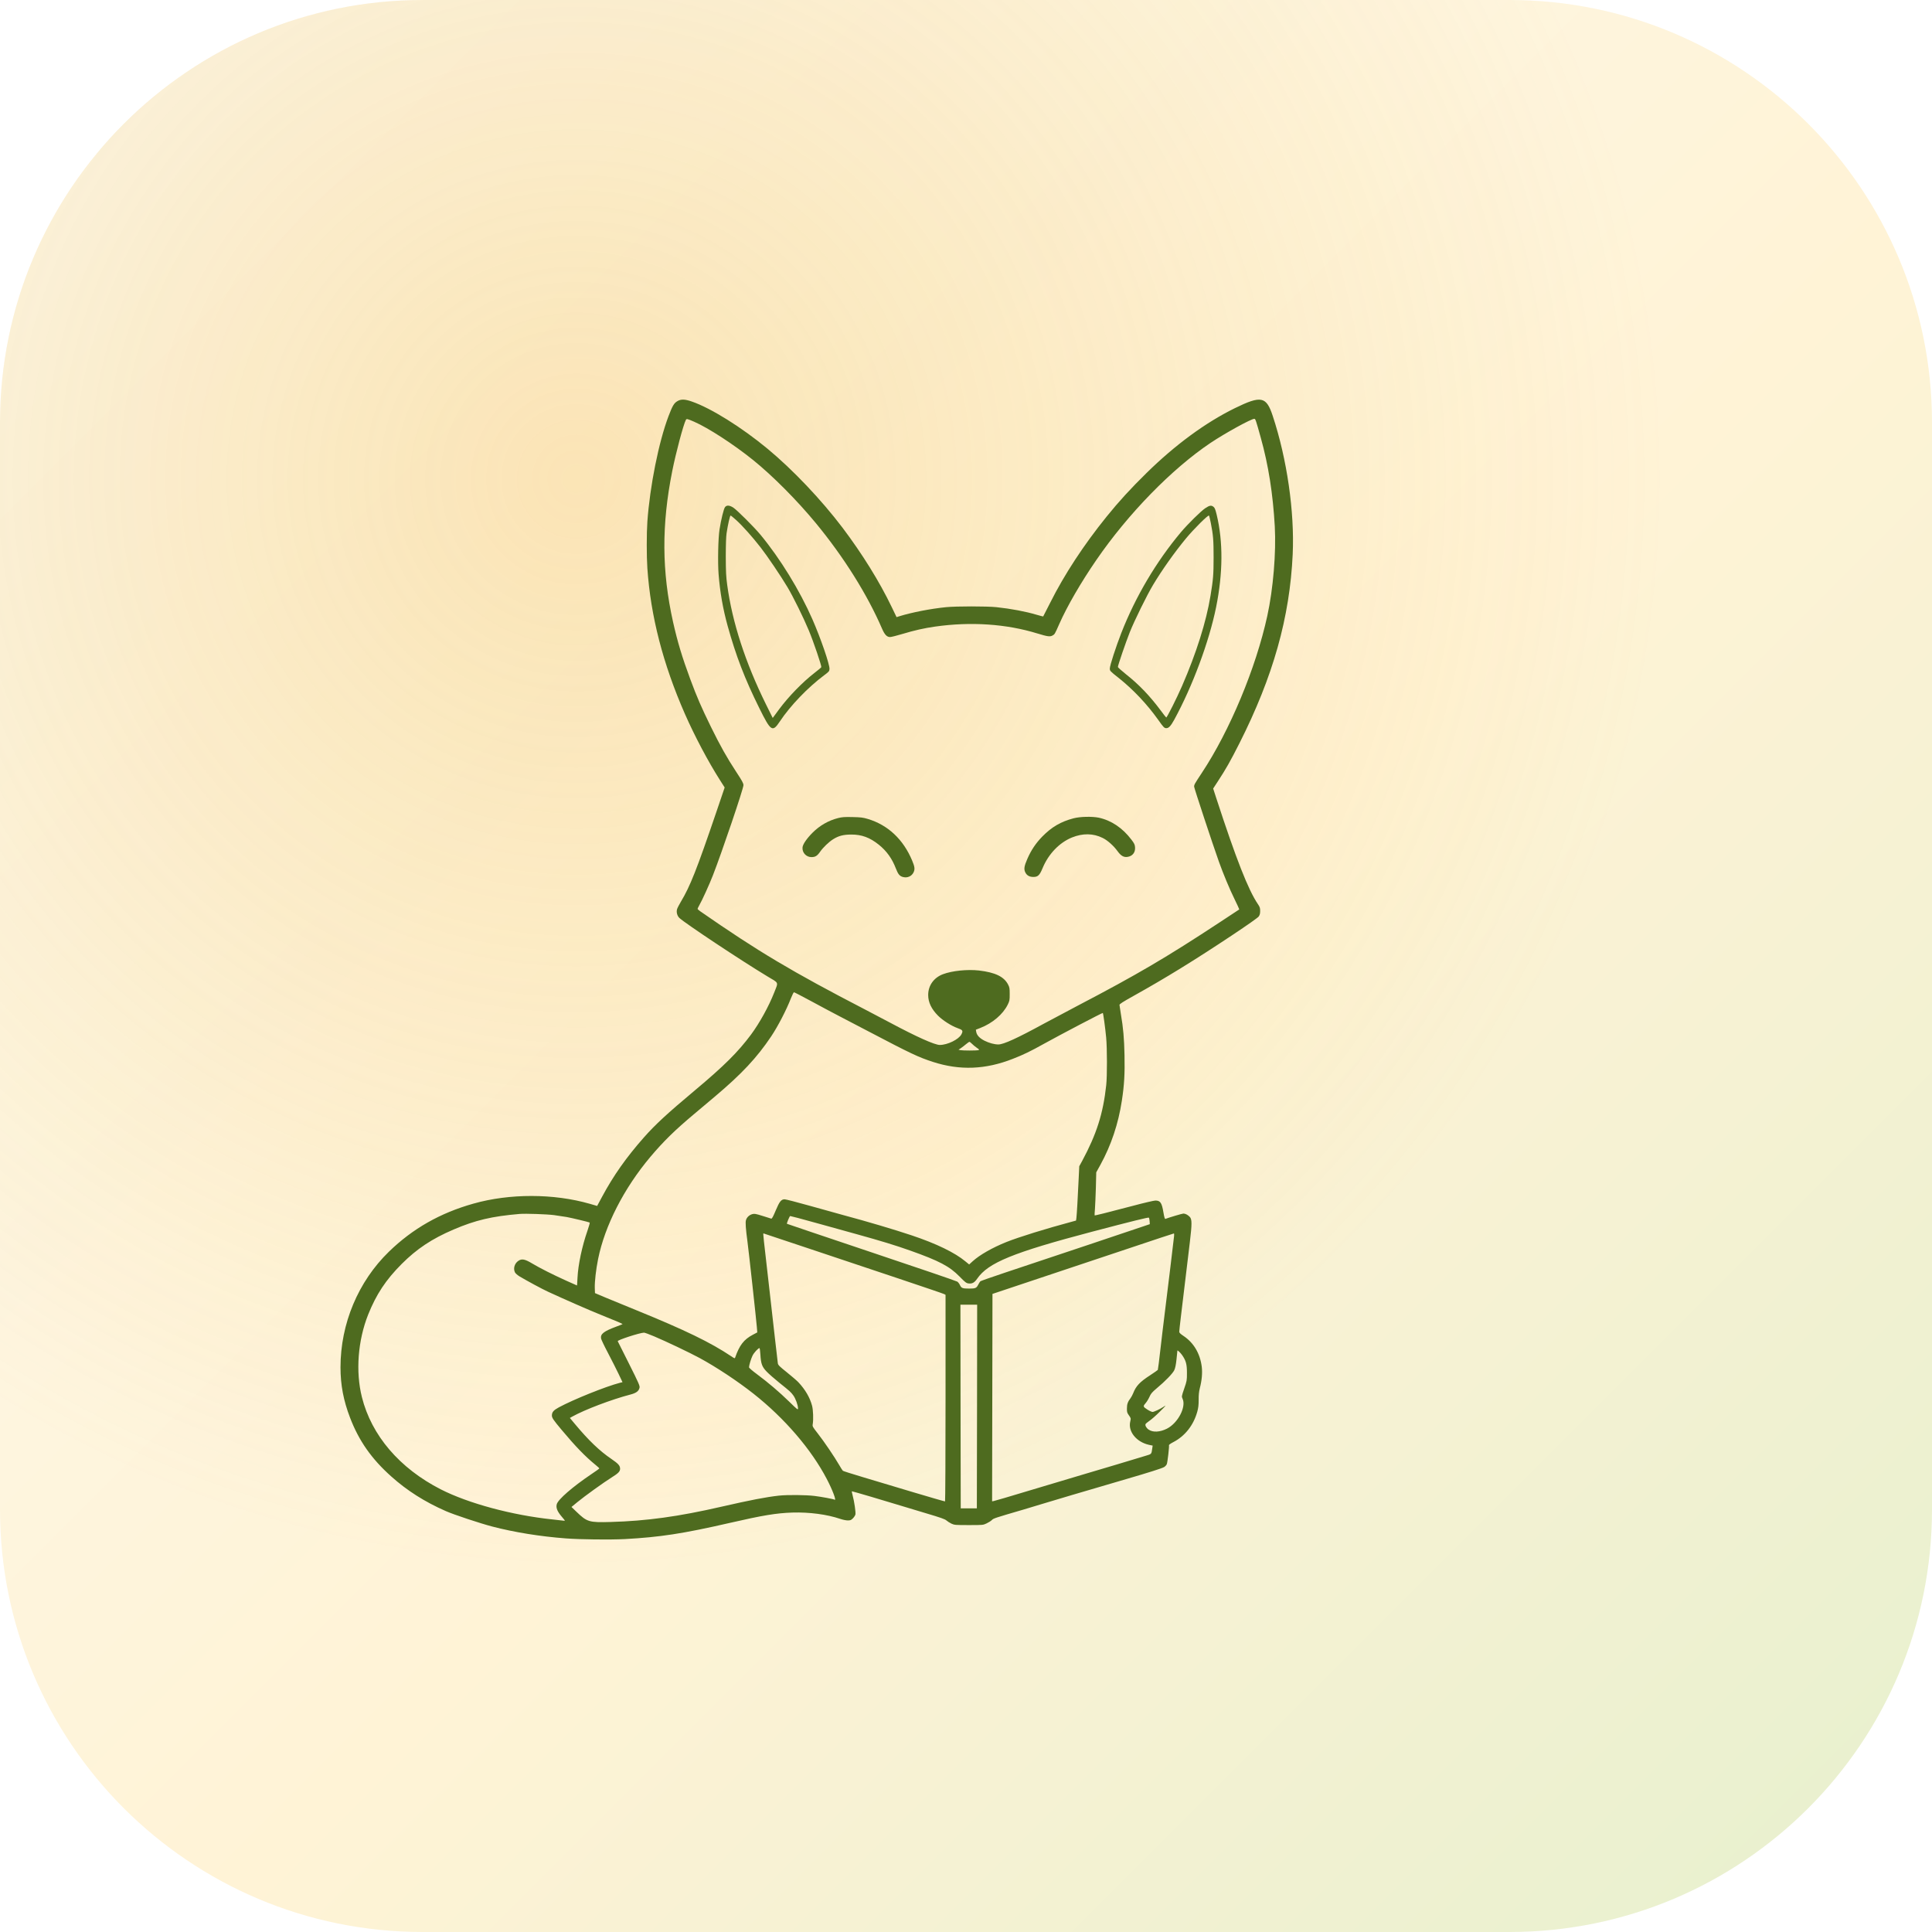
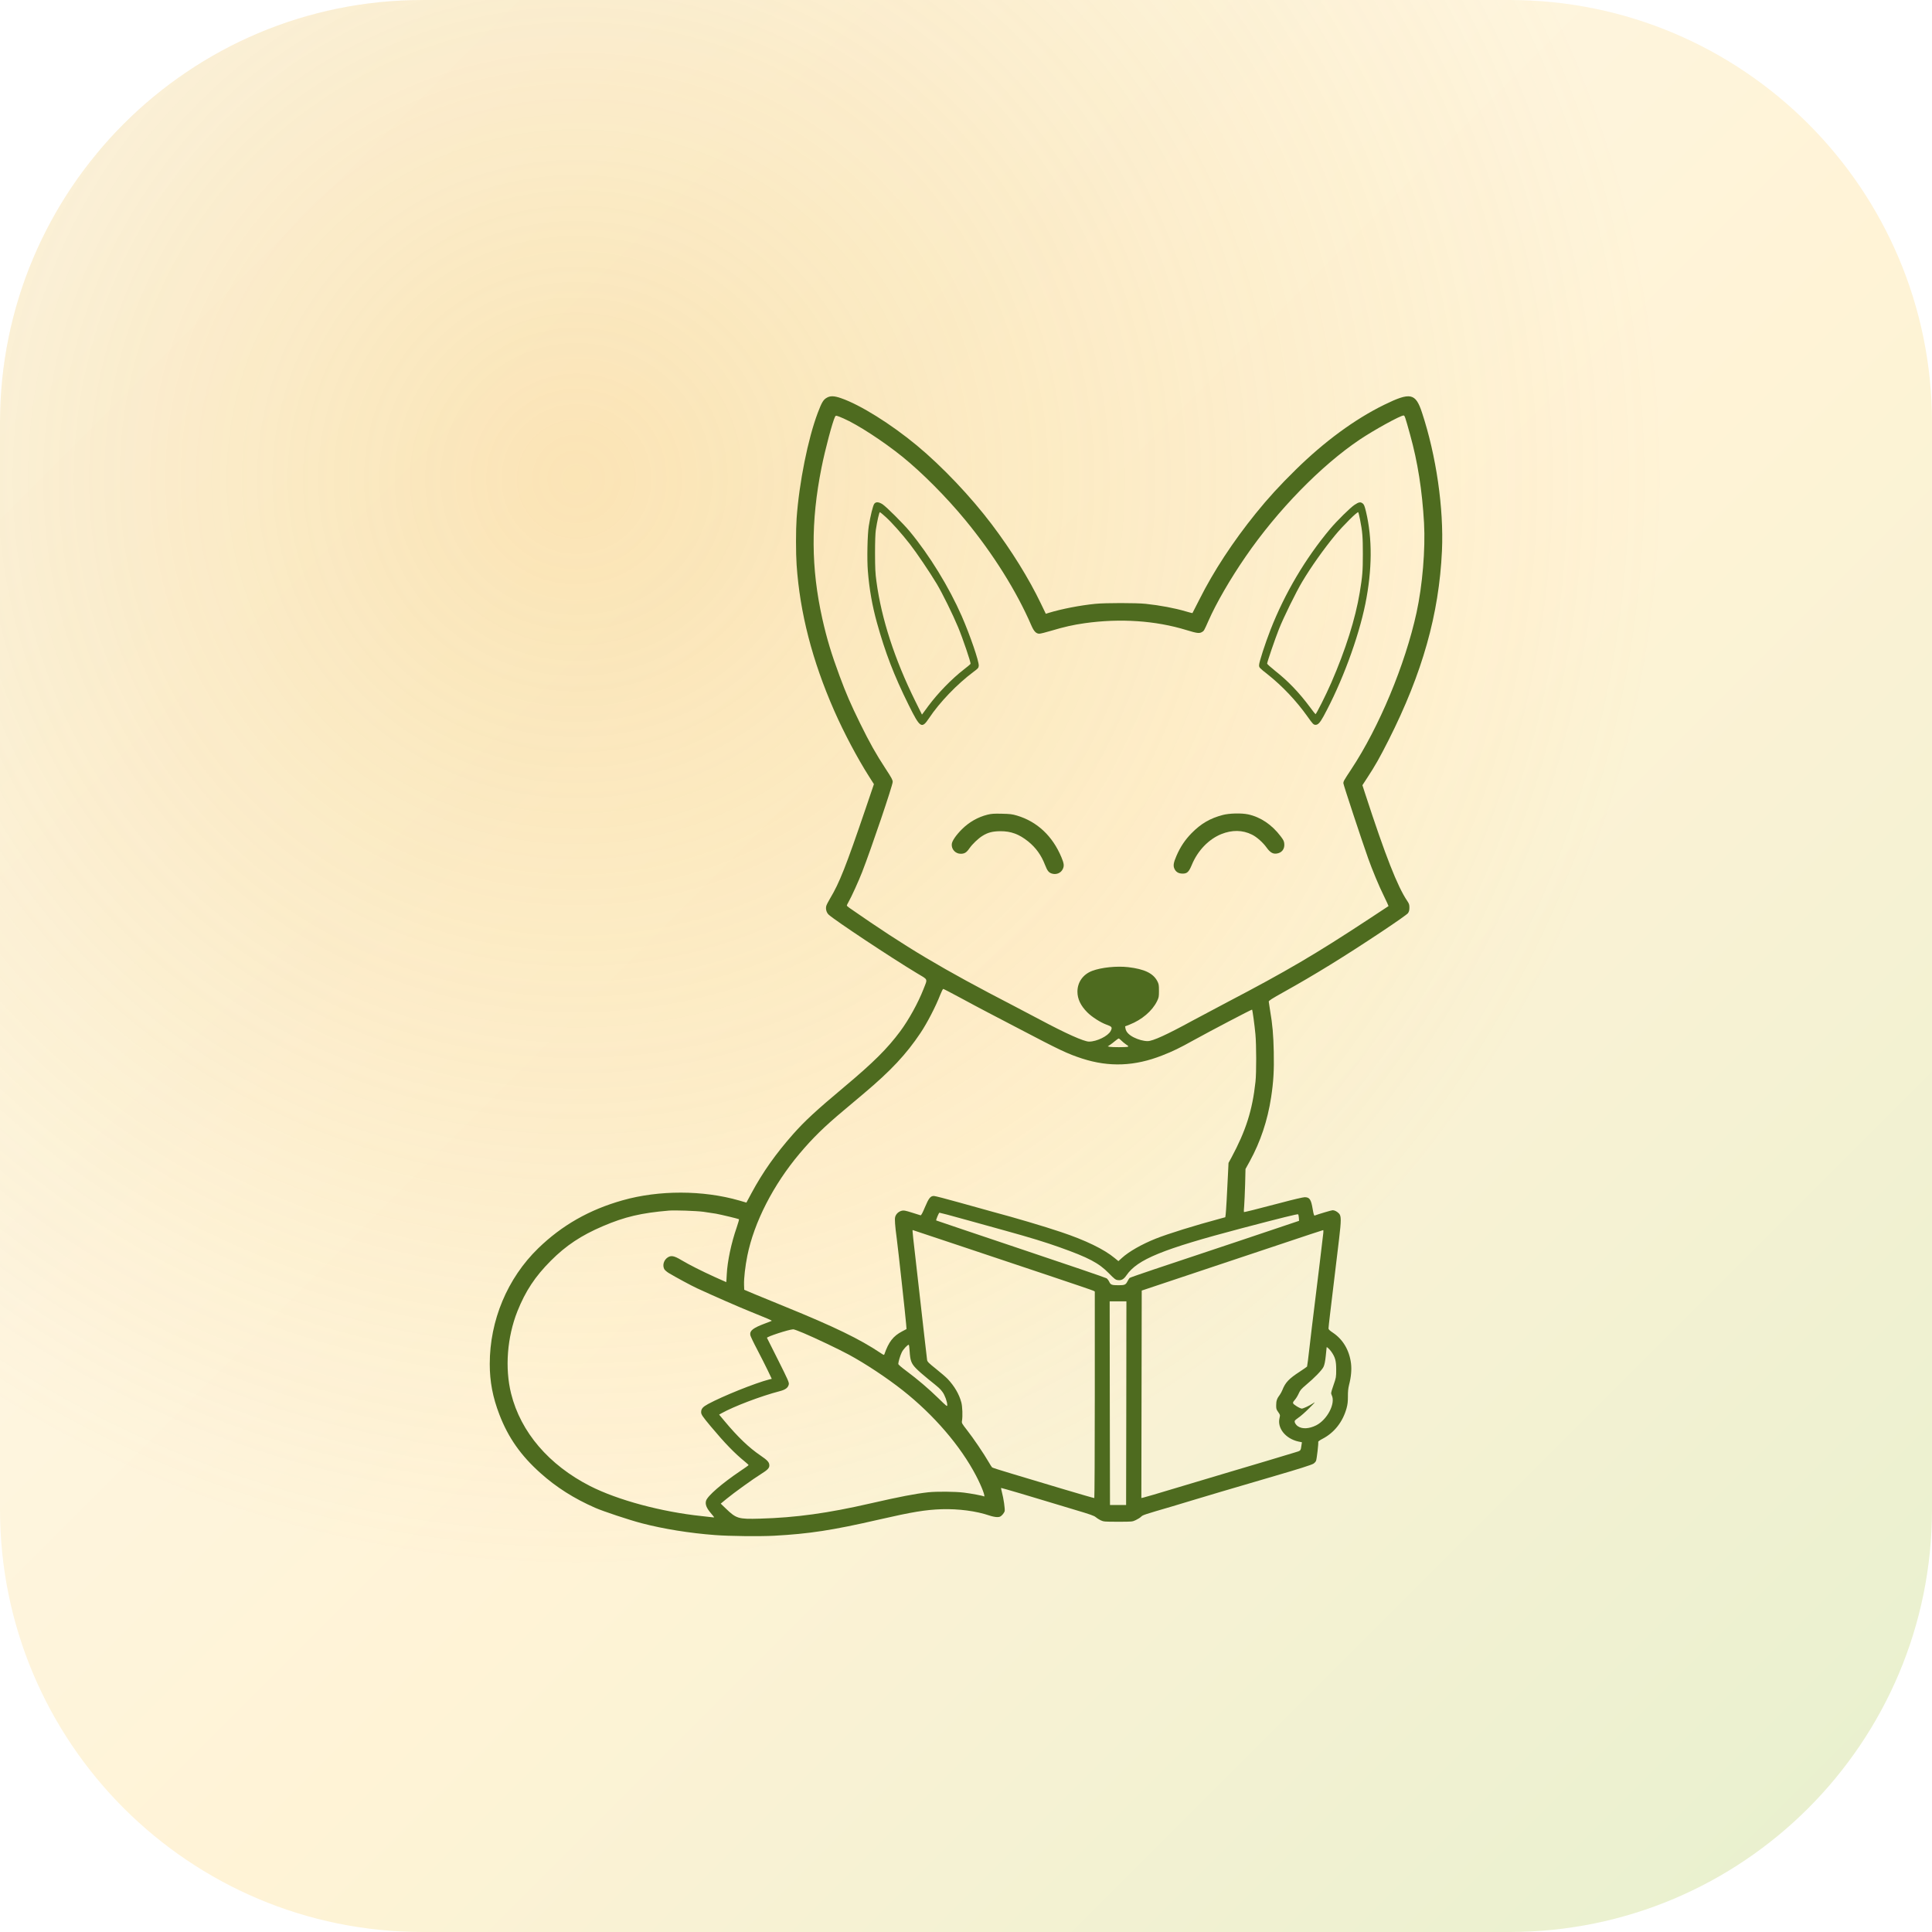
<svg xmlns="http://www.w3.org/2000/svg" viewBox="0 0 512 512" width="512" height="512">
  <defs>
    <linearGradient id="bg" x1="0" y1="0" x2="1" y2="1">
      <stop offset="0%" stop-color="#FBF9F0" />
      <stop offset="55%" stop-color="#FFF3D6" />
      <stop offset="100%" stop-color="#E6F0CE" />
    </linearGradient>
    <radialGradient id="glow" cx="30%" cy="25%" r="80%">
      <stop offset="0%" stop-color="#F4B740" stop-opacity="0.28" />
      <stop offset="70%" stop-color="#F4B740" stop-opacity="0" />
    </radialGradient>
  </defs>
  <rect x="0" y="0" width="512" height="512" rx="112" ry="112" fill="url(#bg)" />
  <rect x="0" y="0" width="512" height="512" rx="112" ry="112" fill="url(#glow)" />
  <g transform="translate(72,99) scale(0.164286 0.164286)">
-     <g transform="translate(0,1912) scale(0.1,-0.1)" fill="#4E6B1F" stroke="none">
+     <g transform="translate(240.76,1906.61) scale(0.1,-0.1)" fill="#4E6B1F" stroke="none">
      <path d="M6543 18674 c-53 -31 -78 -74 -141 -239 -159 -420 -301 -1129 -342 -1705 -13 -185 -13 -563 0 -750 53 -774 252 -1544 606 -2351 158 -359 376 -770 564 -1065 l77 -121 -132 -389 c-320 -940 -425 -1205 -574 -1453 -28 -47 -56 -101 -62 -121 -14 -48 2 -108 38 -142 97 -90 1007 -694 1421 -943 189 -113 177 -83 108 -260 -86 -220 -236 -492 -374 -678 -209 -281 -433 -504 -906 -900 -450 -377 -636 -549 -822 -759 -283 -321 -489 -612 -673 -954 l-81 -151 -117 34 c-583 168 -1295 169 -1880 3 -537 -151 -980 -404 -1362 -775 -496 -482 -781 -1162 -781 -1865 0 -285 48 -537 155 -815 143 -373 347 -663 664 -946 256 -229 539 -409 881 -559 126 -56 557 -199 750 -249 352 -92 772 -160 1185 -191 231 -18 716 -23 950 -11 569 31 941 88 1690 260 545 125 754 159 1015 168 273 8 556 -29 771 -102 40 -14 95 -25 122 -25 42 0 54 5 82 33 19 19 37 47 41 62 8 33 -18 211 -45 310 -10 36 -15 65 -11 65 12 0 573 -165 725 -213 77 -24 282 -86 455 -137 256 -76 321 -99 345 -121 17 -15 53 -38 80 -51 48 -22 61 -23 280 -23 229 0 230 0 287 27 32 15 70 39 85 54 28 28 41 32 513 170 85 25 241 72 345 104 167 51 541 162 1310 387 368 107 578 174 611 194 18 11 37 32 43 47 12 29 42 289 35 306 -2 6 29 28 68 48 190 98 328 273 389 493 17 61 22 106 22 190 -1 78 5 132 18 185 34 130 44 249 32 349 -27 214 -130 387 -293 496 -51 34 -70 52 -70 68 0 12 11 117 25 232 43 359 114 948 146 1215 35 295 35 367 -1 406 -31 33 -72 54 -103 54 -19 0 -227 -62 -291 -86 -9 -3 -18 26 -31 103 -26 158 -50 193 -130 193 -23 0 -187 -38 -366 -86 -430 -113 -609 -158 -614 -153 -2 3 0 49 5 104 4 55 11 210 15 345 l6 245 69 125 c172 314 287 657 344 1030 39 256 49 432 43 735 -6 273 -20 438 -59 665 -11 69 -21 134 -22 145 -1 15 49 47 239 153 499 278 972 569 1572 968 260 173 420 286 435 306 17 25 23 46 23 89 0 49 -5 64 -36 110 -156 230 -351 726 -675 1720 l-47 145 75 115 c134 205 199 320 348 614 545 1079 813 2031 860 3051 31 686 -92 1536 -322 2231 -104 316 -186 333 -613 124 -472 -232 -961 -591 -1424 -1046 -252 -247 -450 -463 -644 -704 -370 -458 -682 -935 -908 -1386 -61 -121 -112 -221 -114 -223 -1 -2 -48 11 -104 27 -182 54 -417 98 -651 123 -159 16 -644 16 -810 0 -250 -25 -547 -83 -753 -146 l-47 -15 -79 164 c-197 410 -474 856 -794 1280 -341 450 -800 934 -1208 1272 -418 346 -912 655 -1222 762 -112 39 -176 41 -234 5z m272 -331 c229 -100 637 -365 950 -617 317 -256 710 -651 1014 -1020 451 -547 830 -1152 1068 -1704 41 -94 77 -132 128 -132 19 0 108 22 197 49 200 60 350 94 533 120 572 81 1145 43 1645 -111 167 -51 204 -56 246 -33 35 19 36 21 108 184 126 286 352 676 598 1033 515 750 1218 1470 1843 1890 235 157 654 388 706 388 18 0 25 -20 104 -305 124 -444 196 -904 226 -1430 23 -424 -25 -1005 -121 -1445 -183 -839 -605 -1851 -1055 -2530 -120 -182 -125 -191 -125 -224 0 -22 297 -922 400 -1211 67 -188 174 -446 252 -603 44 -90 78 -165 76 -166 -2 -1 -140 -92 -308 -203 -869 -572 -1341 -849 -2295 -1348 -187 -98 -437 -231 -557 -296 -419 -229 -643 -331 -725 -331 -66 0 -150 23 -226 61 -78 40 -122 87 -132 141 l-6 36 72 28 c197 77 365 220 442 376 30 61 32 72 32 170 0 95 -3 110 -27 156 -67 127 -208 194 -469 225 -185 21 -433 -4 -581 -60 -148 -56 -238 -183 -238 -335 0 -118 52 -227 160 -335 75 -75 215 -164 310 -198 88 -31 96 -43 66 -102 -43 -82 -224 -171 -349 -171 -81 0 -372 130 -797 357 -135 71 -317 167 -405 213 -1182 612 -1729 938 -2662 1586 -23 16 -42 34 -43 39 0 6 12 30 26 55 46 79 165 341 221 485 148 380 493 1399 493 1455 0 31 -20 68 -114 211 -157 240 -256 416 -412 733 -155 317 -223 473 -332 767 -130 351 -204 595 -277 919 -183 820 -187 1569 -14 2435 59 298 181 754 220 827 12 22 20 20 134 -29z m1886 -9346 c145 -79 350 -188 454 -242 105 -54 318 -166 475 -248 684 -359 801 -414 1038 -491 433 -140 847 -124 1290 51 170 66 283 121 500 242 275 152 944 503 949 497 7 -7 40 -245 54 -397 16 -171 17 -620 1 -767 -50 -461 -155 -789 -388 -1223 l-47 -86 -9 -189 c-14 -314 -31 -596 -37 -643 l-6 -44 -70 -19 c-421 -113 -852 -247 -1053 -327 -225 -90 -434 -209 -546 -312 l-55 -50 -60 49 c-170 142 -469 287 -866 420 -280 94 -733 228 -1100 326 -93 25 -338 93 -543 151 -206 58 -389 105 -407 105 -56 0 -83 -34 -145 -181 -39 -94 -60 -133 -71 -131 -7 2 -71 22 -140 44 -113 35 -130 38 -166 29 -50 -14 -90 -52 -103 -99 -10 -37 -3 -138 25 -347 20 -147 143 -1267 151 -1376 l7 -86 -72 -38 c-144 -76 -216 -169 -285 -368 -5 -16 -12 -14 -63 21 -333 223 -742 422 -1543 748 -168 68 -384 157 -480 197 l-175 74 -3 84 c-3 99 19 296 53 464 109 541 418 1144 844 1650 213 252 393 429 713 697 100 84 245 206 322 271 437 368 683 631 914 976 108 161 248 432 318 614 21 53 43 97 49 97 6 0 130 -64 276 -143z m2595 -688 c16 -17 51 -46 77 -64 44 -30 46 -33 25 -39 -30 -8 -247 -8 -287 0 l-32 7 38 25 c21 14 58 43 83 64 25 21 50 38 56 38 5 0 23 -14 40 -31z m-6741 -2764 c66 -9 158 -23 205 -31 86 -16 357 -81 370 -89 4 -3 -12 -62 -36 -131 -87 -249 -151 -549 -161 -761 -3 -68 -7 -123 -8 -123 -1 0 -81 36 -177 79 -214 97 -421 201 -548 277 -115 69 -165 79 -220 42 -63 -42 -87 -125 -55 -188 8 -15 41 -44 72 -63 112 -67 374 -209 461 -248 264 -122 674 -302 867 -379 252 -101 339 -139 334 -144 -2 -2 -49 -21 -104 -41 -198 -74 -254 -117 -242 -190 3 -17 53 -123 113 -236 59 -112 135 -264 170 -336 l63 -133 -42 -10 c-228 -59 -750 -269 -985 -396 -86 -47 -112 -77 -112 -132 0 -37 23 -71 156 -230 226 -270 383 -432 549 -567 33 -27 60 -52 60 -56 0 -4 -59 -47 -132 -95 -299 -202 -531 -403 -554 -481 -16 -57 6 -115 77 -199 30 -35 54 -65 54 -67 0 -2 -10 -3 -22 -1 -13 2 -93 11 -178 20 -651 68 -1355 258 -1802 485 -664 339 -1118 869 -1273 1489 -103 412 -65 911 101 1330 131 327 285 560 539 815 245 246 491 409 840 558 353 151 618 213 1065 251 94 8 440 -4 555 -19z m3934 -46 c64 -17 226 -61 361 -99 135 -38 403 -112 595 -165 382 -106 616 -177 855 -262 470 -167 633 -253 797 -420 89 -91 108 -106 143 -110 59 -8 96 12 140 76 177 258 578 422 1860 760 639 168 902 233 910 225 5 -5 10 -31 12 -57 l3 -48 -985 -331 c-542 -181 -1154 -386 -1360 -454 -206 -69 -380 -130 -388 -136 -7 -7 -24 -33 -37 -59 -27 -52 -44 -59 -144 -59 -106 0 -125 7 -147 53 -10 23 -30 49 -44 59 -14 10 -637 223 -1385 473 -747 251 -1361 458 -1363 460 -7 7 42 125 52 125 5 0 61 -14 125 -31z m182 -495 c404 -135 1054 -353 1444 -483 391 -131 721 -243 733 -250 l22 -12 0 -1664 c0 -915 -4 -1666 -8 -1668 -4 -2 -236 65 -517 149 -280 85 -647 195 -814 244 -168 50 -310 95 -317 101 -6 5 -33 46 -59 92 -75 130 -245 381 -344 507 -87 112 -90 116 -83 155 12 74 7 228 -11 295 -35 132 -110 261 -221 379 -28 29 -113 102 -188 162 -115 92 -138 114 -143 142 -3 17 -23 192 -45 387 -22 195 -60 533 -85 750 -108 938 -110 960 -102 960 2 0 334 -111 738 -246z m5885 199 c-3 -27 -31 -257 -61 -513 -31 -256 -71 -586 -90 -735 -19 -148 -50 -411 -70 -584 -19 -172 -38 -317 -41 -323 -3 -5 -57 -42 -119 -83 -173 -112 -232 -175 -279 -295 -10 -25 -28 -58 -40 -75 -46 -60 -60 -98 -60 -167 -1 -60 2 -71 32 -113 33 -46 33 -49 22 -97 -40 -163 97 -333 303 -379 l58 -12 -6 -41 c-15 -102 -7 -93 -113 -125 -175 -54 -691 -208 -1040 -311 -188 -55 -575 -171 -860 -257 -284 -86 -529 -158 -544 -160 l-27 -5 3 1673 3 1673 1269 424 c698 233 1355 452 1459 487 105 35 194 64 198 64 5 1 6 -20 3 -46z m-3178 -2745 l-3 -1643 -130 0 -130 0 -3 1643 -2 1642 135 0 135 0 -2 -1642z m-5208 1131 c194 -82 570 -261 731 -348 271 -147 610 -371 870 -576 502 -396 933 -897 1184 -1378 90 -171 158 -352 126 -333 -18 11 -204 46 -324 61 -140 17 -434 20 -575 5 -207 -23 -452 -70 -929 -179 -687 -158 -1206 -230 -1783 -246 -350 -10 -382 -1 -553 164 l-81 78 96 79 c115 95 429 321 553 398 107 67 135 96 135 139 0 51 -28 82 -142 160 -186 126 -366 298 -581 556 l-87 104 37 21 c200 112 637 278 941 357 93 24 135 56 146 111 6 29 -13 73 -171 388 -98 195 -179 358 -181 361 -8 18 351 135 423 138 12 1 86 -27 165 -60z m1713 -291 c9 -150 26 -199 100 -276 34 -36 125 -116 202 -178 182 -146 187 -151 229 -207 37 -50 76 -157 76 -210 0 -28 -7 -23 -142 109 -162 158 -334 304 -520 443 -72 53 -128 101 -128 111 0 31 31 136 56 187 22 47 92 123 113 123 4 0 11 -46 14 -102z m6804 -12 c62 -90 77 -147 77 -286 0 -122 -1 -129 -44 -253 -43 -126 -43 -128 -27 -163 63 -131 -73 -393 -252 -484 -112 -56 -224 -63 -293 -16 -37 24 -61 66 -52 89 3 8 31 32 62 53 31 20 107 87 167 147 104 103 114 117 55 76 -49 -33 -148 -79 -171 -79 -13 0 -52 18 -86 40 -69 45 -71 51 -20 109 16 19 42 62 57 96 23 52 42 73 116 136 135 112 257 238 283 291 16 34 27 85 37 180 7 73 14 135 14 137 0 13 50 -34 77 -73z" />
      <path d="M7313 16966 c-21 -26 -64 -201 -89 -361 -22 -137 -30 -533 -15 -721 23 -291 70 -560 146 -834 135 -486 275 -851 511 -1327 186 -376 212 -393 330 -216 170 256 455 552 718 748 74 55 81 63 84 98 6 69 -142 498 -275 802 -205 467 -518 978 -839 1366 -102 123 -376 396 -438 437 -61 39 -107 42 -133 8z m184 -213 c98 -89 259 -269 391 -439 104 -133 322 -455 432 -639 91 -152 259 -493 345 -700 74 -177 208 -572 201 -591 -2 -6 -53 -49 -113 -95 -191 -148 -415 -379 -566 -582 -37 -51 -76 -103 -86 -117 l-19 -25 -109 220 c-331 670 -544 1324 -625 1925 -19 139 -22 211 -23 460 0 185 5 325 13 375 21 140 54 285 65 285 5 0 48 -35 94 -77z" />
      <path d="M15059 16948 c-71 -48 -283 -257 -394 -389 -397 -474 -730 -1036 -960 -1624 -87 -223 -185 -525 -185 -572 0 -39 2 -42 143 -153 237 -189 459 -425 637 -675 86 -122 99 -135 131 -135 40 0 71 33 128 136 295 540 563 1260 676 1818 110 548 114 1048 9 1488 -21 86 -31 112 -51 128 -37 29 -63 25 -134 -22z m90 -238 c39 -198 45 -279 45 -555 0 -279 -7 -359 -50 -620 -70 -423 -227 -920 -459 -1455 -83 -191 -244 -512 -255 -508 -4 2 -43 50 -85 108 -176 237 -353 423 -565 590 -71 57 -130 110 -130 117 0 26 127 397 191 558 73 185 276 598 376 765 144 241 345 524 531 750 128 155 362 387 372 369 5 -8 17 -61 29 -119z" />
      <path d="M9137 11950 c-154 -39 -296 -120 -411 -235 -95 -95 -158 -187 -163 -238 -8 -84 59 -157 144 -157 61 0 93 19 140 87 49 70 140 157 208 200 88 56 166 76 290 77 172 1 303 -47 450 -165 126 -102 212 -222 274 -383 36 -93 60 -122 114 -137 71 -19 141 12 171 75 24 51 20 89 -23 191 -143 342 -391 574 -716 671 -77 23 -113 27 -245 30 -129 3 -168 0 -233 -16z" />
      <path d="M12935 11946 c-206 -54 -353 -140 -505 -295 -106 -109 -180 -220 -242 -363 -49 -113 -57 -162 -32 -213 24 -50 66 -75 131 -75 73 0 100 26 148 141 95 230 271 413 475 496 175 70 342 68 495 -8 78 -38 179 -128 240 -214 53 -73 98 -100 157 -92 83 11 131 71 125 154 -3 44 -11 62 -59 125 -142 188 -325 311 -527 354 -107 22 -298 18 -406 -10z" />
    </g>
  </g>
</svg>
